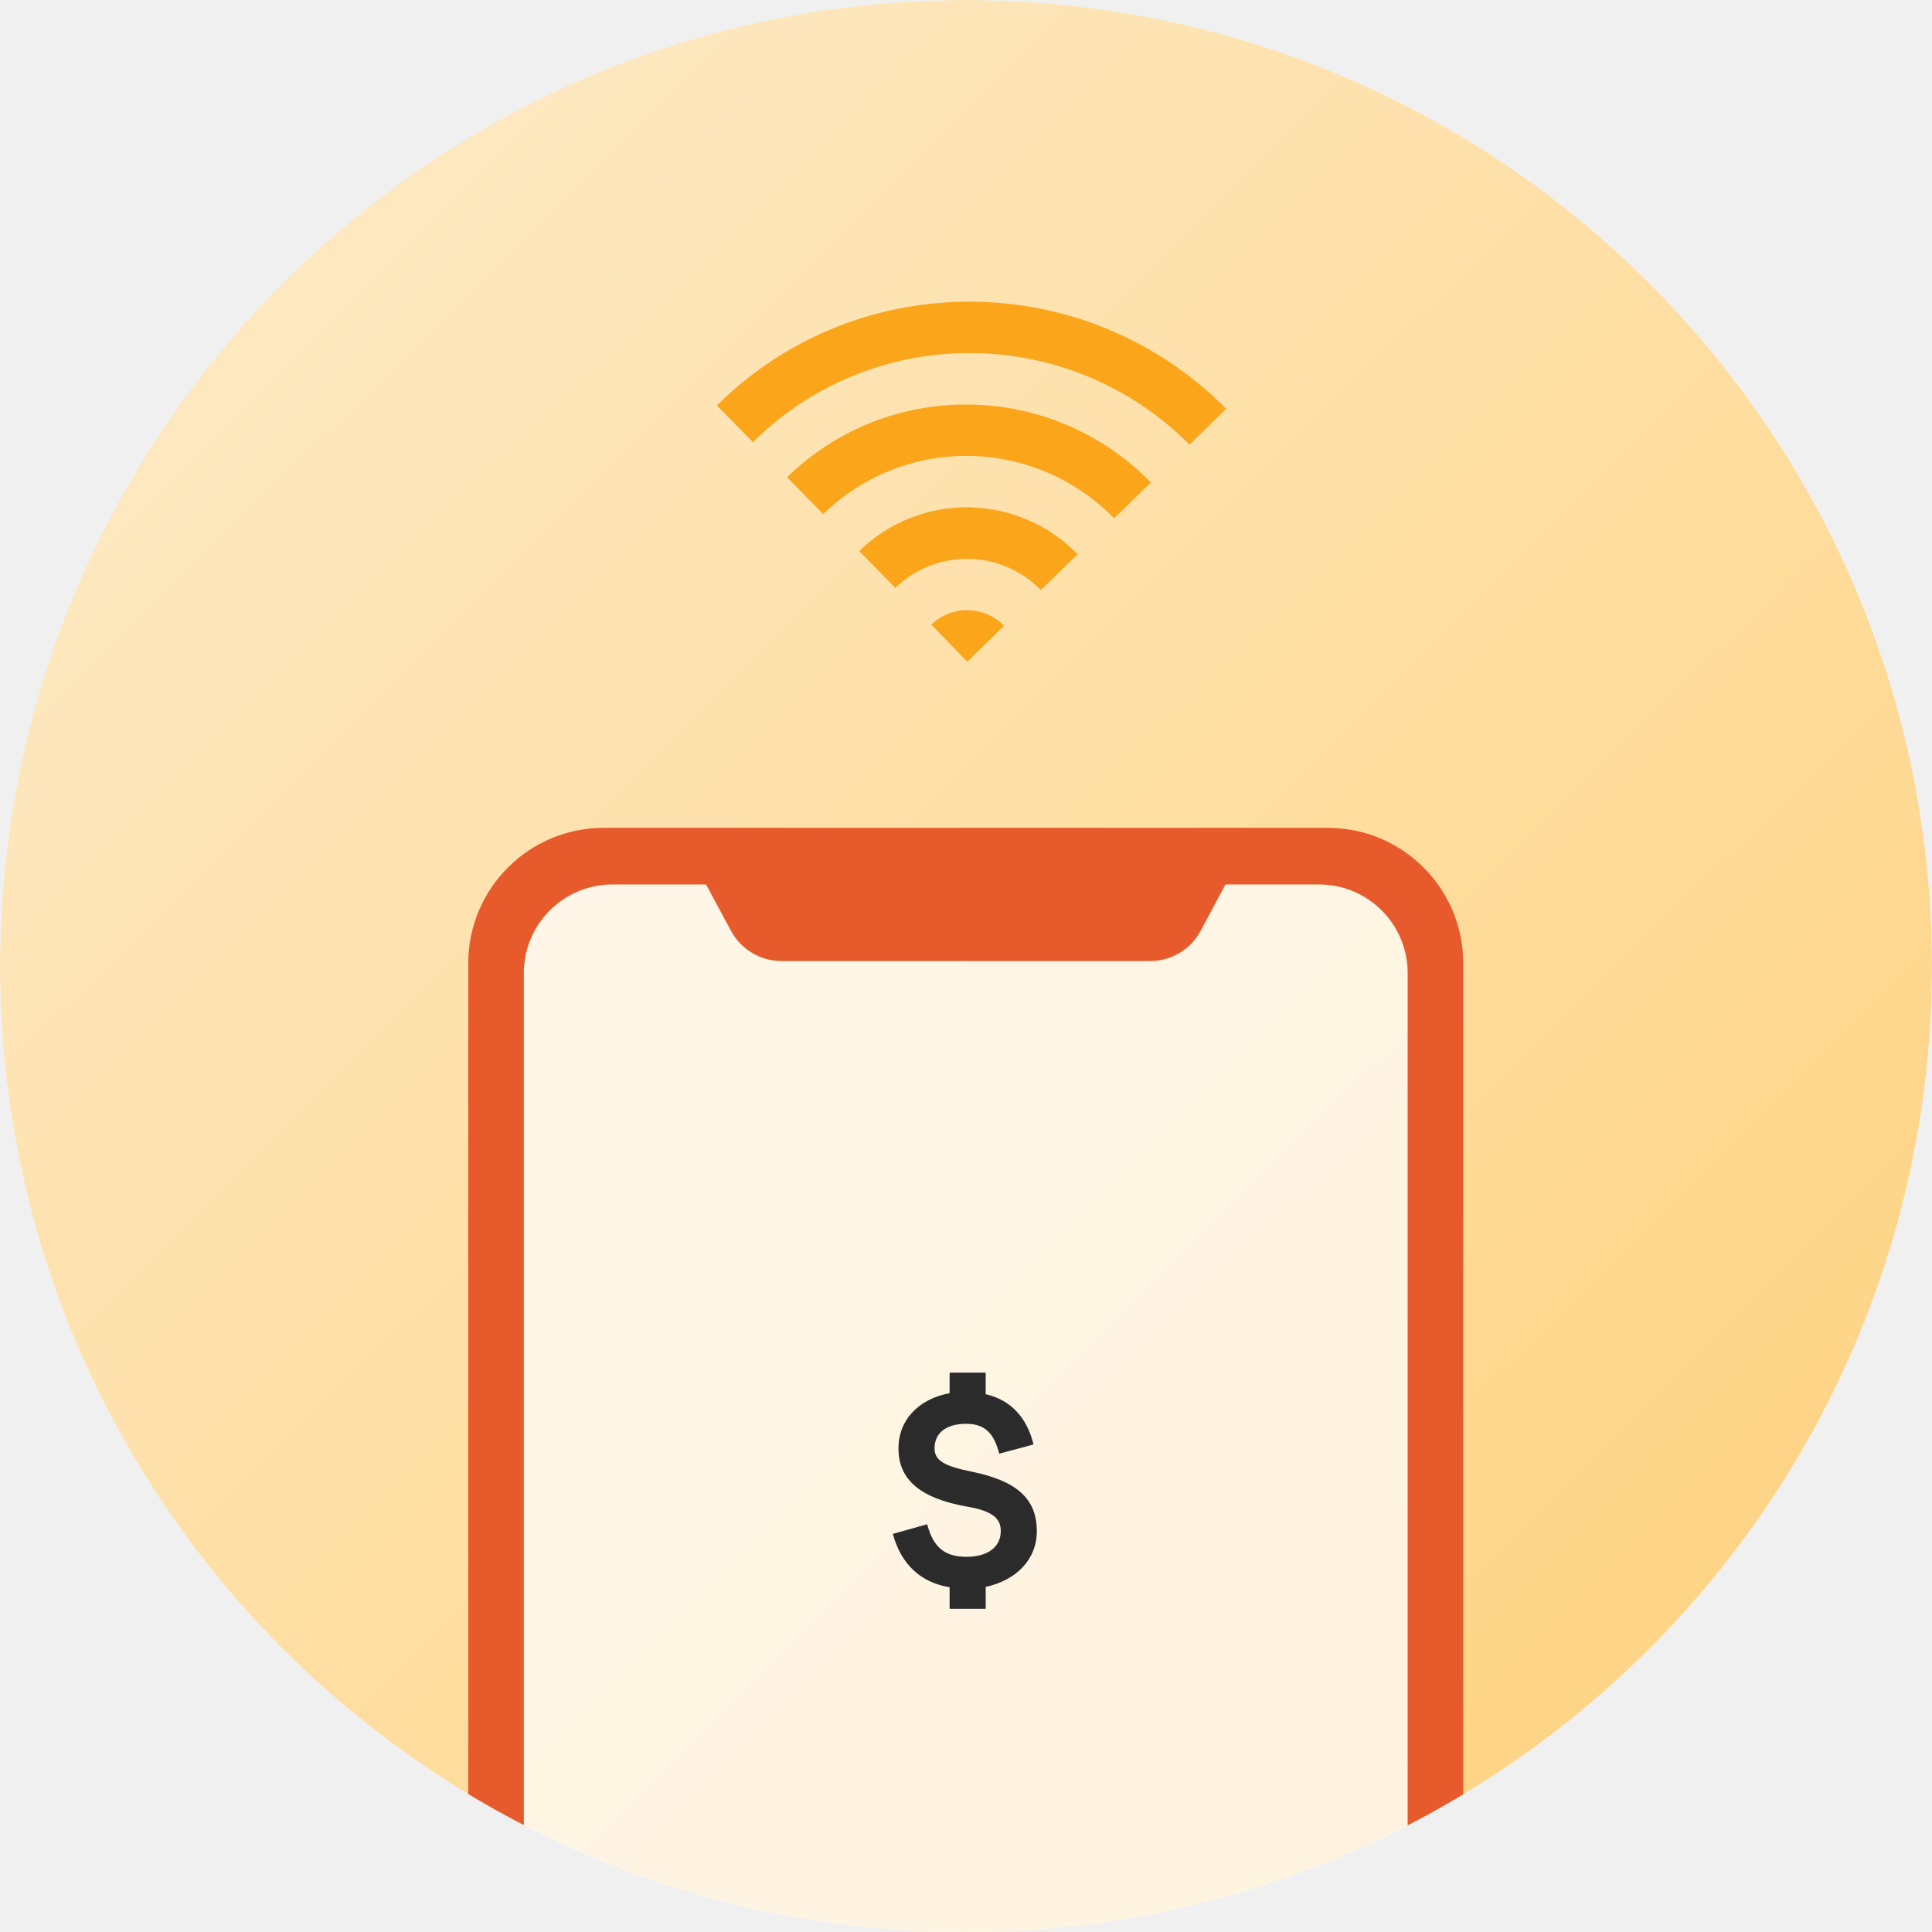
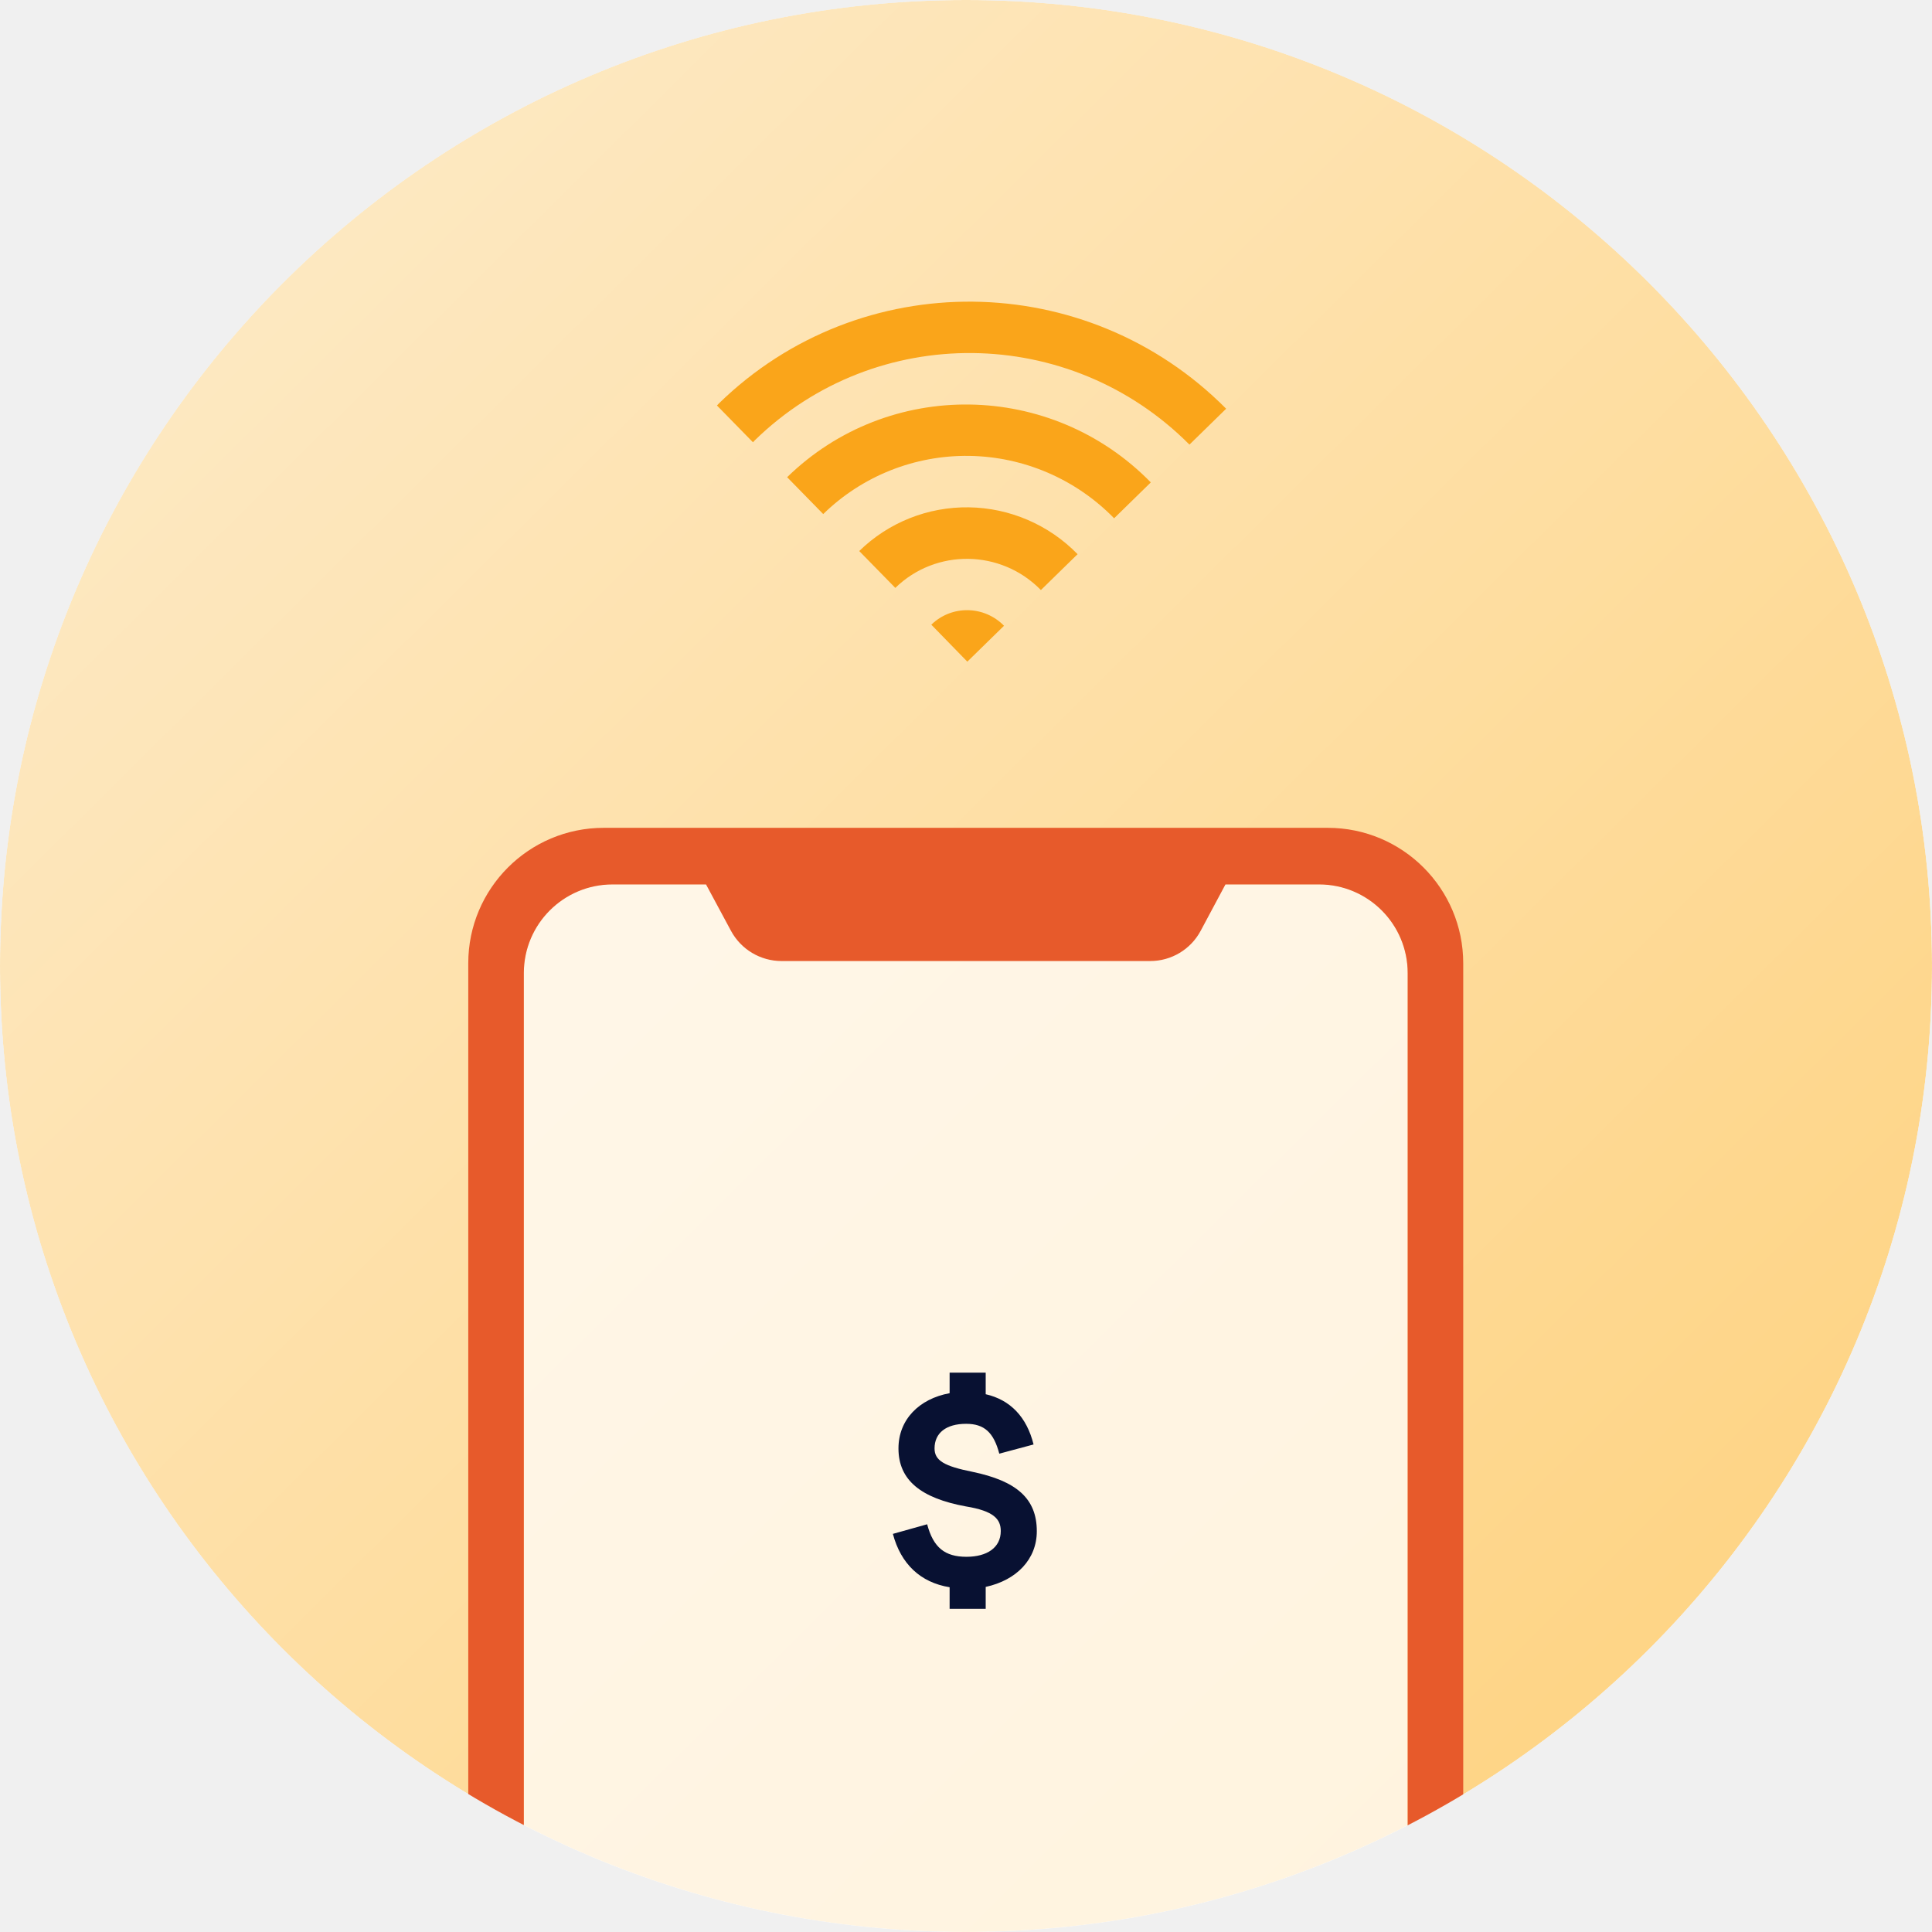
<svg xmlns="http://www.w3.org/2000/svg" width="200" height="200" fill="none" viewBox="0 0 200 200">
  <mask id="iyambo3o9a" width="200" height="200" x="0" y="0" maskUnits="userSpaceOnUse">
    <path fill="#fff" d="M100 200c55.228 0 100-44.772 100-100S155.228 0 100 0 0 44.772 0 100s44.772 100 100 100z" />
  </mask>
  <g mask="url(#iyambo3o9a)">
    <path fill="#fff" d="M100 200c55.228 0 100-44.772 100-100S155.228 0 100 0 0 44.772 0 100s44.772 100 100 100z" />
  </g>
  <mask id="thyndslknb" width="200" height="200" x="0" y="0" maskUnits="userSpaceOnUse">
    <path fill="#fff" d="M100 200c55.228 0 100-44.772 100-100S155.228 0 100 0 0 44.772 0 100s44.772 100 100 100z" />
  </mask>
  <g mask="url(#thyndslknb)">
    <path fill="url(#paint0_linear)" d="M100 200c55.228 0 100-44.772 100-100S155.228 0 100 0 0 44.772 0 100s44.772 100 100 100z" opacity=".523" />
    <path fill="#FAA51A" fill-rule="evenodd" d="M96.41 64.668c2.098-2.047 5.467-1.997 7.526.111l-3.799 3.715-3.727-3.826zm-7.463-7.625c3.023-2.958 7.105-4.586 11.346-4.525 4.24.061 8.291 1.806 11.259 4.85l-3.799 3.714c-4.122-4.22-10.868-4.32-15.07-.223l-3.736-3.816zM81.484 49.4c10.492-10.242 27.346-10 37.648.538l-3.799 3.715c-3.954-4.053-9.35-6.377-14.998-6.46-5.65-.081-11.087 2.086-15.115 6.023L81.484 49.4zm-7.264-7.423l.193-.206c14.609-14.267 38.056-14.025 52.518.54l-3.799 3.715c-12.399-12.463-32.477-12.663-44.993-.447l-.192.206-3.727-3.808z" clip-rule="evenodd" />
    <path fill="#FFFCF8" d="M136.543 91.54H63.406c-5.07 0-9.18 4.11-9.18 9.179v165.244c0 5.07 4.11 9.179 9.18 9.179h73.137c5.069 0 9.179-4.109 9.179-9.179V100.719c0-5.07-4.11-9.18-9.179-9.18z" opacity=".777" />
-     <path fill="#2B2B2B" d="M102.039 164.277v2.265h-3.735v-2.231c-3.03-.493-5.049-2.418-5.873-5.524l3.548-.995c.642 2.418 1.836 3.366 4.071 3.366 2.125 0 3.549-.948 3.549-2.664 0-1.224-.706-2.078-3.612-2.55-4.62-.85-6.978-2.694-6.978-6.001 0-2.974 2.124-5.138 5.295-5.72v-2.125h3.735v2.231c2.55.583 4.25 2.359 4.955 5.202l-3.548.952c-.582-2.206-1.56-3.09-3.43-3.09-2.078 0-3.272.948-3.272 2.55 0 1.254 1.011 1.836 3.918 2.418 4.556.948 6.668 2.754 6.668 6.15 0 2.894-2.078 5.065-5.291 5.766z" />
+     <path fill="#081132" d="M102.039 164.277v2.265h-3.735v-2.231c-3.03-.493-5.049-2.418-5.873-5.524l3.548-.995c.642 2.418 1.836 3.366 4.071 3.366 2.125 0 3.549-.948 3.549-2.664 0-1.224-.706-2.078-3.612-2.55-4.62-.85-6.978-2.694-6.978-6.001 0-2.974 2.124-5.138 5.295-5.72v-2.125h3.735v2.231c2.55.583 4.25 2.359 4.955 5.202l-3.548.952c-.582-2.206-1.56-3.09-3.43-3.09-2.078 0-3.272.948-3.272 2.55 0 1.254 1.011 1.836 3.918 2.418 4.556.948 6.668 2.754 6.668 6.15 0 2.894-2.078 5.065-5.291 5.766z" />
    <path fill="#E75A2B" d="M137.449 85.697c7.743 0 14.021 6.276 14.024 14.02v167.249c0 7.745-6.279 14.024-14.024 14.024H62.497c-7.745 0-14.023-6.279-14.023-14.024V99.72c0-7.745 6.278-14.023 14.024-14.023h74.951zm-13.157 10.662c-1.03 1.925-3.035 3.127-5.219 3.128H80.894c-2.183-.006-4.187-1.206-5.223-3.128l-2.583-4.802h-9.681c-5.063 0-9.17 4.1-9.18 9.162v165.244c0 5.07 4.11 9.179 9.18 9.179h73.137c5.069 0 9.179-4.109 9.179-9.179V100.736c0-5.07-4.11-9.18-9.179-9.18h-9.685l-2.567 4.803z" />
  </g>
  <defs>
    <linearGradient id="paint0_linear" x1="-94.178" x2="200" y1="-96.433" y2="200" gradientUnits="userSpaceOnUse">
      <stop stop-color="#FAF4EA" />
      <stop offset="1" stop-color="#FFA600" />
    </linearGradient>
  </defs>
</svg>
